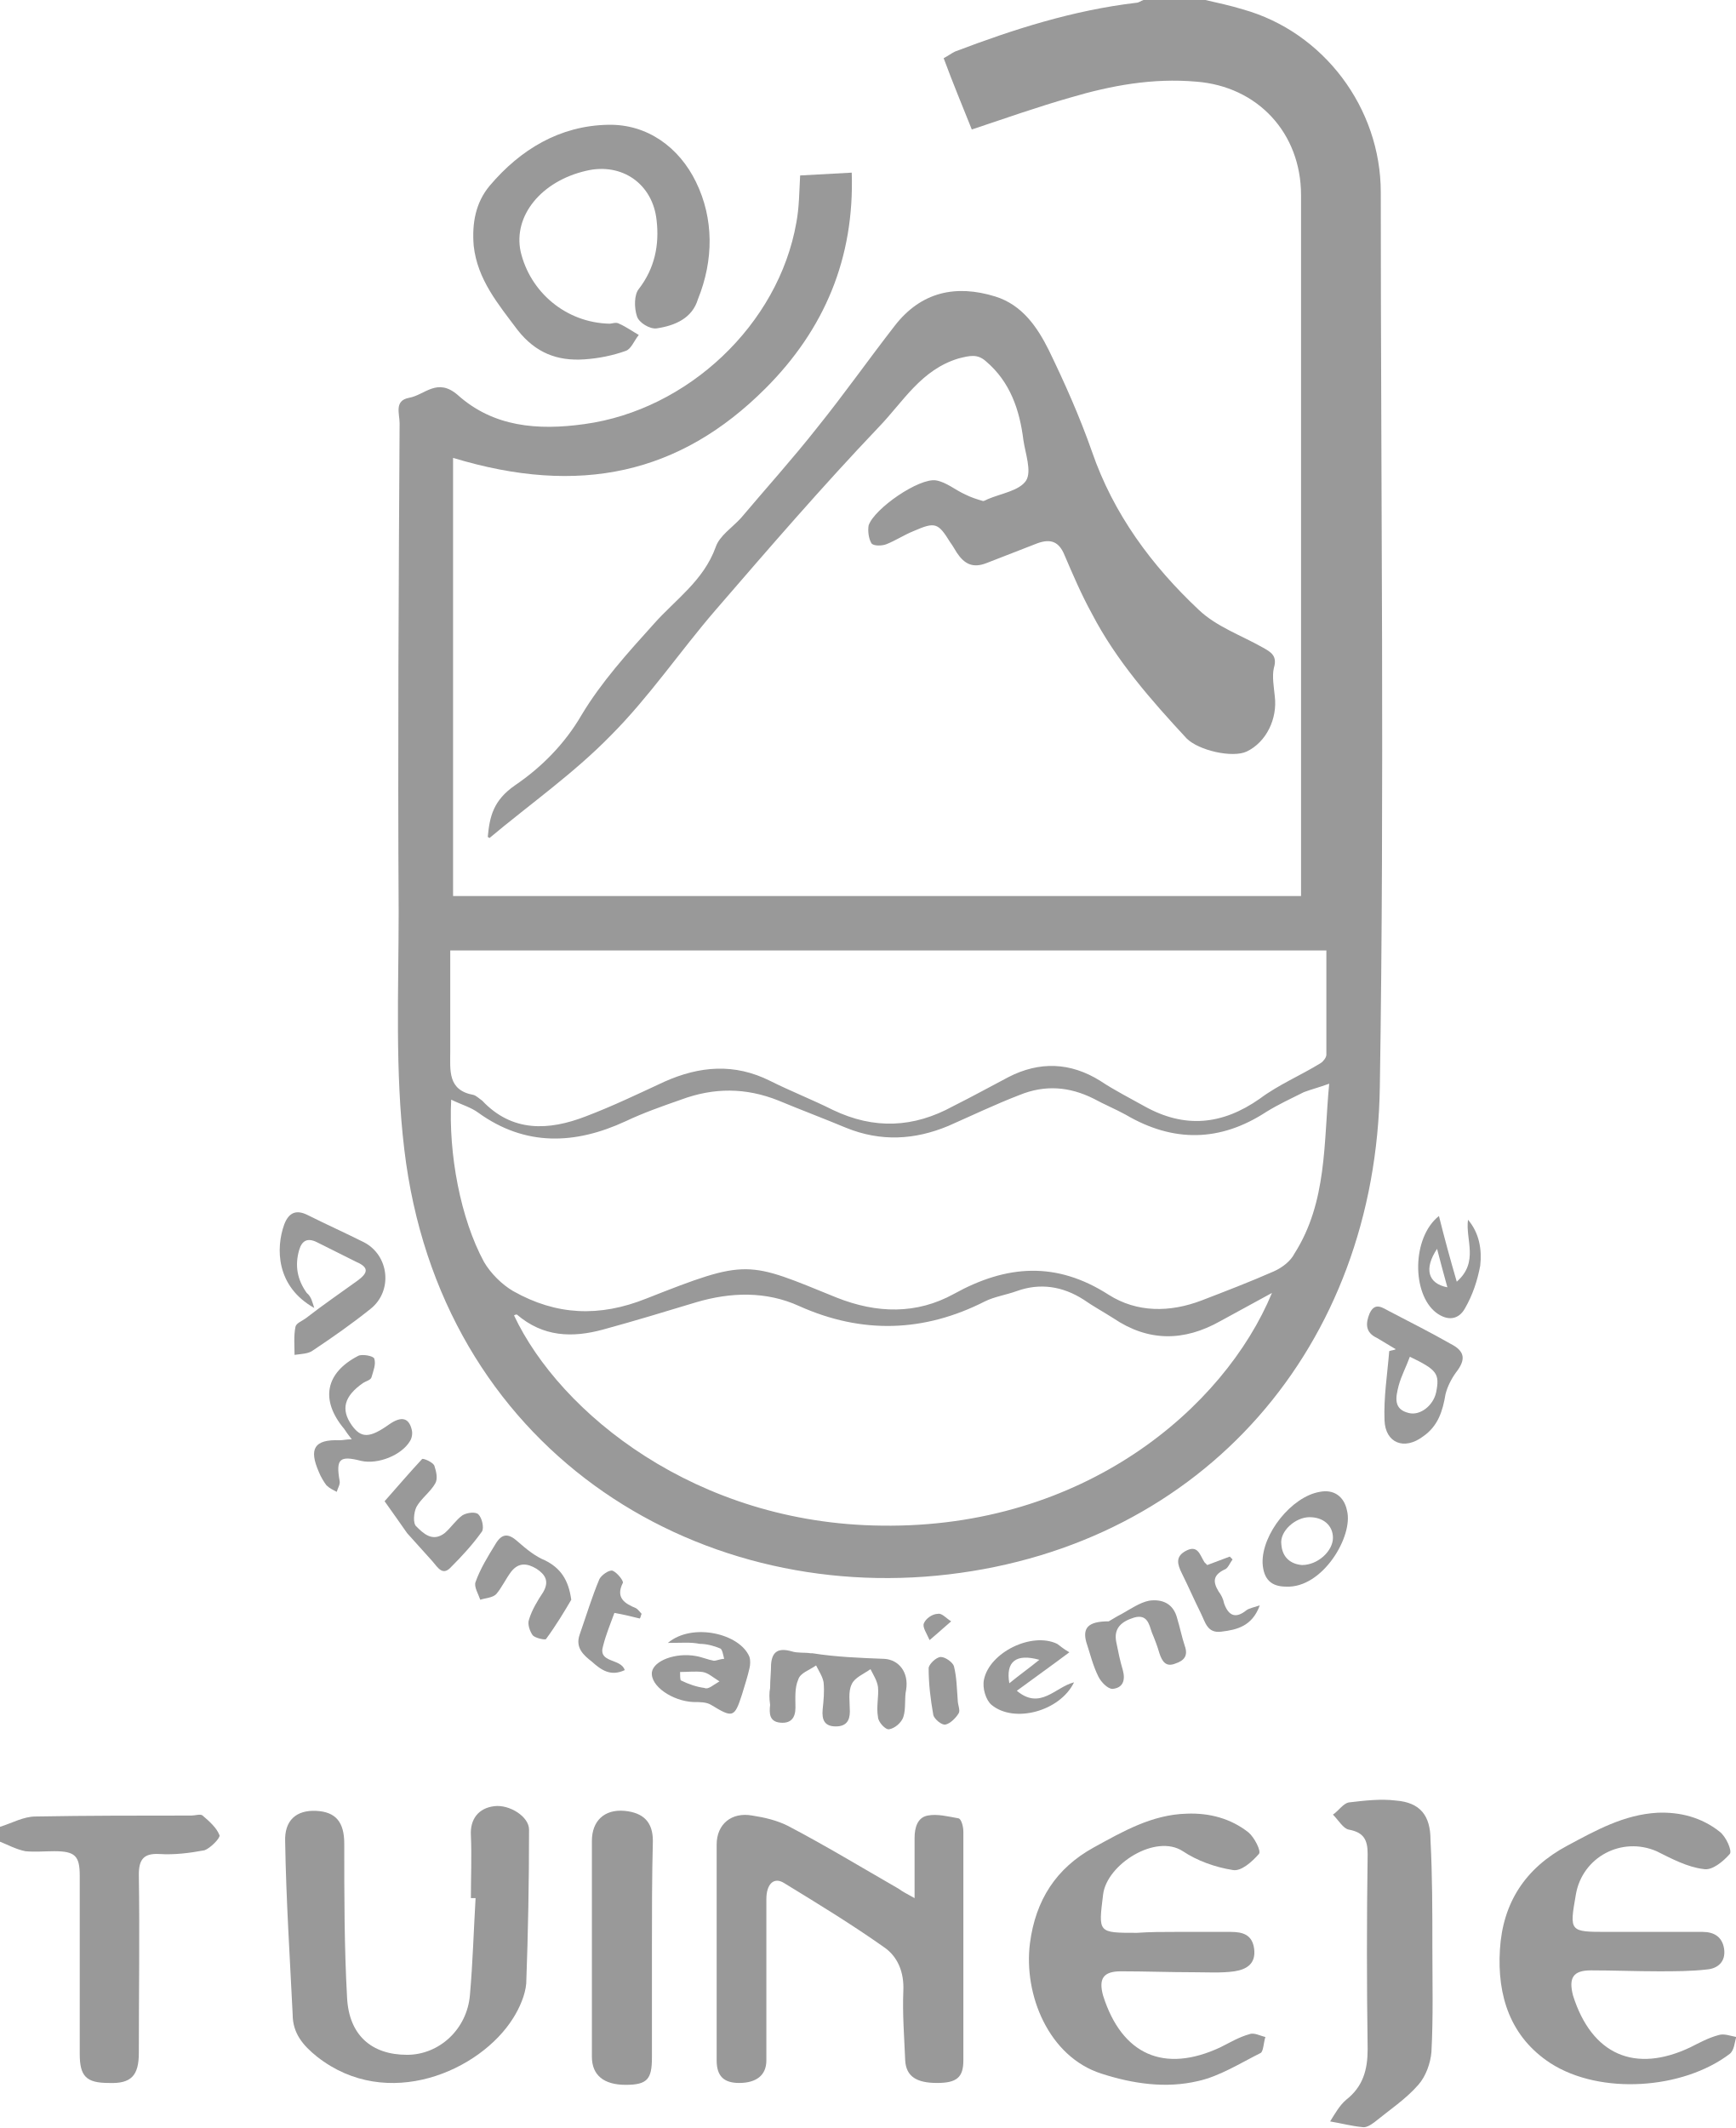
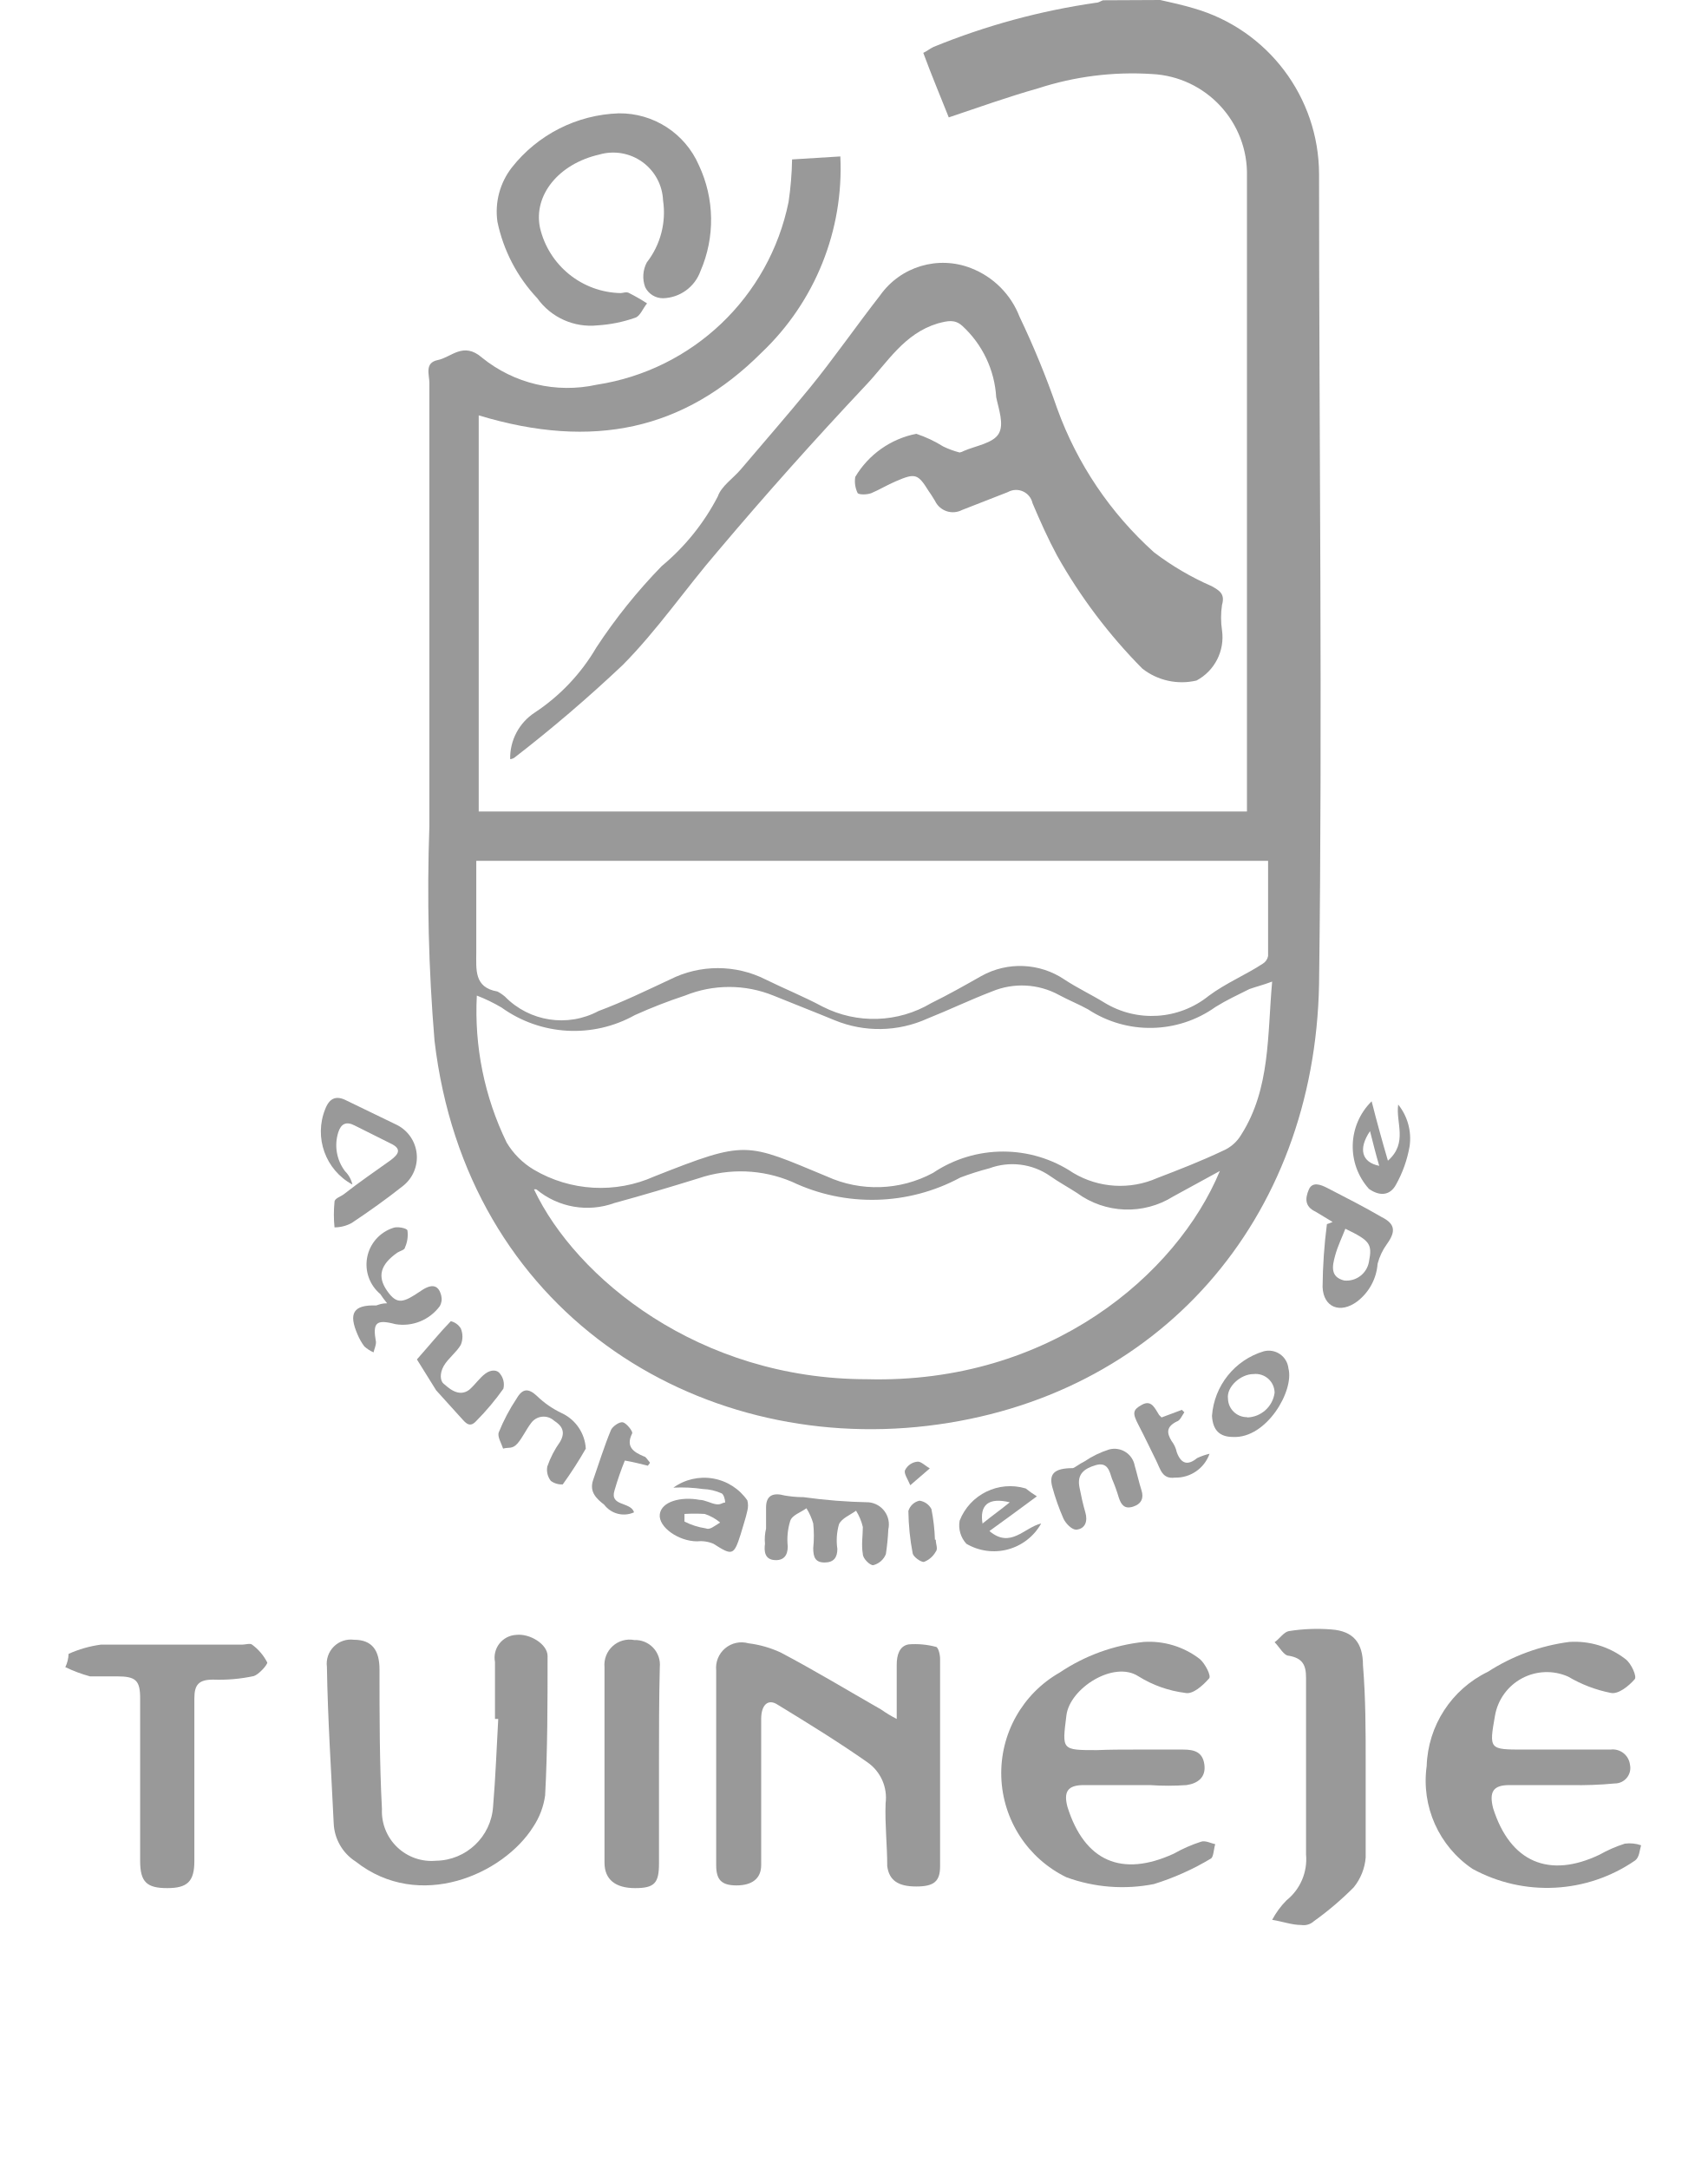
- <svg xmlns="http://www.w3.org/2000/svg" version="1.1" id="Layer_1" x="0px" y="0px" viewBox="0 0 185 226.8" style="enable-background:new 0 0 185 226.8;" xml:space="preserve">
-   <style type="text/css">
- 	.st0{fill:#999999;}
- </style>
-   <g>
-     <path class="st0" d="M128.5,0c1.3,0.3,2.7,0.6,4,1c8.6,2.4,14.7,10.5,14.7,19.5c0,31.8,0.4,63.6-0.1,95.3   c-0.4,27.7-18.8,48.8-46,52C74,171,46.9,154.4,43.1,122.5c-1-8.3-0.6-16.9-0.6-25.3c-0.1-17.4,0-34.7,0.1-52.1c0-1-0.6-2.4,1-2.7   c1.7-0.3,3-2.2,5.2-0.3c3.8,3.4,8.5,3.8,13.5,3.1c11-1.5,20.7-10.6,22.6-21.5c0.3-1.6,0.3-3.2,0.4-5c1.7-0.1,3.5-0.2,5.5-0.3   c0.3,9.1-2.9,16.7-9.2,23c-9.1,9.1-19.8,11.5-33.3,7.4c0,15.5,0,31.1,0,46.7c30.1,0,60.1,0,90.4,0c0-0.7,0-1.5,0-2.2   c0-24.2,0-48.4,0-72.5c0-6.6-4.6-11.6-11.2-12.1c-4.6-0.4-9,0.4-13.4,1.7c-3.5,1-6.9,2.2-10.5,3.4c-1-2.5-2-4.9-3-7.6   c0.4-0.2,0.8-0.5,1.2-0.7c6.3-2.4,12.6-4.4,19.3-5.2c0.3,0,0.5-0.2,0.8-0.3C124.1,0,126.3,0,128.5,0z M141.7,115.5   c-1.1,0.4-1.9,0.6-2.7,0.9c-1.4,0.7-2.7,1.3-4,2.1c-4.9,3.2-9.9,3.3-15,0.3c-1.1-0.6-2.3-1.1-3.4-1.7c-2.6-1.3-5.2-1.5-7.9-0.4   c-2.6,1-5.1,2.2-7.6,3.3c-3.6,1.5-7.2,1.7-10.9,0.2c-2.4-1-4.8-1.9-7.2-2.9c-3.5-1.4-6.9-1.4-10.4-0.1c-2,0.7-4,1.4-5.9,2.3   c-5.4,2.5-10.7,2.7-15.7-0.9c-0.8-0.6-1.9-0.9-2.9-1.4c-0.3,5.8,1,12.7,3.5,17.3c0.7,1.2,1.9,2.4,3.1,3.1c4.6,2.6,9.2,2.8,14.2,0.8   c10.9-4.3,10.7-4,20.3-0.1c4.3,1.7,8.5,1.8,12.5-0.4c5.6-3.1,10.9-3.5,16.5,0.1c3,1.9,6.5,1.9,9.9,0.6c2.6-1,5.2-2,7.7-3.1   c0.9-0.4,1.8-1.1,2.2-1.9C141.5,128.1,141.1,121.8,141.7,115.5z M48,101.3c0,3.6,0,7.2,0,10.7c0,2.1-0.3,4.2,2.5,4.7   c0.3,0.1,0.6,0.4,0.9,0.6c3.2,3.4,7.1,3.2,11,1.7c2.9-1.1,5.6-2.4,8.4-3.7c3.8-1.7,7.5-2,11.3-0.1c2.2,1.1,4.5,2,6.7,3.1   c4.4,2.1,8.6,1.9,12.8-0.4c2-1,4-2.1,5.9-3.1c3.3-1.7,6.6-1.6,9.8,0.4c1.5,1,3.1,1.8,4.7,2.7c4.3,2.4,8.3,2,12.3-0.8   c2-1.5,4.4-2.5,6.5-3.8c0.3-0.2,0.6-0.6,0.6-0.9c0-3.7,0-7.3,0-11.1C110.4,101.3,79.3,101.3,48,101.3z M135.6,137.8   c-1.8,1-3.7,2-5.5,3c-3.9,2.2-7.7,2.2-11.4-0.3c-1.1-0.7-2.2-1.3-3.2-2c-2.2-1.4-4.6-1.8-7.1-0.9c-1.1,0.4-2.4,0.6-3.4,1.1   c-6.5,3.3-13.1,3.5-19.8,0.5c-3.5-1.6-7.3-1.5-11-0.4c-3.3,1-6.6,2-9.9,2.9c-3.3,0.9-6.4,0.8-9.2-1.6c0,0-0.2,0-0.3,0.1   c4.9,10.4,19.4,22.2,39.2,22.4C115.5,162.9,130.5,150.1,135.6,137.8z" />
-     <path class="st0" d="M0,194.7c1.3-0.4,2.5-1.1,3.8-1.1c5.5-0.1,11.1-0.1,16.6-0.1c0.4,0,1-0.2,1.2,0c0.7,0.6,1.5,1.3,1.8,2.1   c0.1,0.3-1,1.4-1.6,1.6c-1.6,0.3-3.2,0.5-4.8,0.4c-1.7-0.1-2.2,0.6-2.2,2.2c0.1,6.3,0,12.6,0,19c0,2.4-0.8,3.3-3.2,3.2   c-2.4,0-3.1-0.7-3.1-3.1c0-6.3,0-12.6,0-19c0-2.1-0.5-2.6-2.7-2.6c-1,0-2.1,0.1-3.1,0c-1-0.2-1.9-0.7-2.9-1.1   C0,195.7,0,195.2,0,194.7z" />
-     <path class="st0" d="M52,89.2c0.2-2.2,0.6-3.9,2.9-5.5c2.8-1.9,5.3-4.4,7.1-7.5c2.1-3.5,4.9-6.6,7.7-9.7c2.3-2.6,5.3-4.6,6.6-8.2   c0.4-1.2,1.8-2.1,2.7-3.1c2.7-3.2,5.5-6.3,8.1-9.6c2.9-3.6,5.5-7.3,8.3-10.9c2.8-3.6,6.5-4.4,10.7-3.1c2.9,0.9,4.5,3.3,5.7,5.7   c1.7,3.5,3.3,7.1,4.6,10.8c2.3,6.7,6.4,12.2,11.4,16.9c1.9,1.8,4.5,2.7,6.8,4c0.9,0.5,1.6,0.9,1.2,2.2c-0.2,0.9,0,2,0.1,3   c0.3,2.4-0.9,4.9-3,5.9c-1.5,0.7-5.1-0.1-6.4-1.4c-3.8-4.1-7.5-8.3-10.1-13.3c-1.1-2-2-4.1-2.9-6.2c-0.6-1.5-1.5-1.8-2.9-1.3   c-1.8,0.7-3.6,1.4-5.4,2.1c-1.5,0.6-2.4,0.1-3.2-1.1c-0.2-0.3-0.4-0.7-0.7-1.1c-1.3-2.1-1.6-2.2-3.9-1.2c-1,0.4-1.9,1-2.9,1.4   c-0.5,0.2-1.4,0.2-1.6-0.1c-0.3-0.5-0.4-1.3-0.3-1.9c0.6-1.8,5.4-5.1,7.2-4.8c1.1,0.2,2,1,3.1,1.5c0.6,0.3,1.2,0.5,1.9,0.7   c0.1,0,0.3-0.1,0.5-0.2c1.4-0.6,3.4-0.9,4.1-2c0.6-1-0.1-2.9-0.3-4.3c-0.4-3.2-1.4-6.2-4-8.4c-0.9-0.8-1.7-0.6-2.9-0.3   c-4,1.2-5.9,4.6-8.5,7.3c-6,6.3-11.7,12.9-17.4,19.5c-3.8,4.4-7.1,9.3-11.2,13.4c-3.9,4-8.6,7.3-12.9,10.9   C52.3,89.4,52.2,89.3,52,89.2z" />
-     <path class="st0" d="M97.5,202.3c0-2.5,0-4.5,0-6.4c0-1.1,0.3-2.2,1.4-2.4c1-0.2,2.2,0.1,3.3,0.3c0.3,0.1,0.5,0.9,0.5,1.4   c0,8.1,0,16.3,0,24.4c0,1.8-0.7,2.4-2.8,2.4c-2.2,0-3.3-0.7-3.4-2.4c-0.1-2.5-0.3-4.9-0.2-7.4c0.1-2-0.6-3.7-2.1-4.7   c-3.4-2.4-7-4.6-10.6-6.8c-1.1-0.7-1.9,0.1-1.9,1.7c0,4.6,0,9.3,0,13.9c0,1.1,0,2.2,0,3.3c0,1.6-1.1,2.4-2.9,2.4   c-1.6,0-2.4-0.7-2.4-2.4c0-7.7,0-15.3,0-23c0-2.2,1.6-3.5,3.8-3.1c1.3,0.2,2.6,0.5,3.8,1.1c4,2.1,7.8,4.4,11.8,6.7   C96.2,201.6,96.6,201.8,97.5,202.3z" />
-     <path class="st0" d="M50.2,202.3c0-2.2,0.1-4.5,0-6.7c-0.1-1.7,0.8-2.9,2.5-3.1c1.6-0.2,3.7,1.1,3.7,2.5c0,5.5-0.1,11-0.3,16.4   c-0.1,1.2-0.7,2.6-1.4,3.7c-3.5,5.6-13.4,10-20.9,4.1c-1.5-1.2-2.6-2.5-2.6-4.5c-0.3-6.1-0.7-12.3-0.8-18.4   c-0.1-2.3,1.2-3.4,3.3-3.3c2.1,0.1,3,1.2,3,3.5c0,5.5,0,11,0.3,16.4c0.2,4,2.6,6.1,6.4,6.1c3.4,0,6.4-2.7,6.7-6.4   c0.3-3.4,0.4-6.9,0.6-10.3C50.4,202.3,50.3,202.3,50.2,202.3z" />
-     <path class="st0" d="M175.5,205.9c2,0,4,0,6,0c1.2,0,2.1,0.5,2.3,1.8c0.2,1.4-0.7,2.1-1.8,2.2c-1.7,0.2-3.5,0.2-5.2,0.2   c-2.4,0-4.8-0.1-7.2-0.1c-1.9,0-2.4,0.8-1.9,2.7c2,6.3,6.6,8.3,12.5,5.5c1-0.5,1.9-1,3-1.3c0.6-0.2,1.3,0.1,1.9,0.2   c-0.2,0.6-0.2,1.4-0.7,1.8c-5,3.8-13.8,4.4-19.1,1c-4.3-2.8-5.7-7.2-5.4-12.1c0.3-5,2.7-8.7,7.2-11.1c3-1.6,6-3.3,9.6-3.5   c2.4-0.1,4.7,0.5,6.6,2c0.7,0.5,1.4,2.1,1.1,2.4c-0.7,0.8-1.9,1.8-2.8,1.6c-1.7-0.2-3.4-1.1-5-1.9c-3.7-1.6-7.9,0.6-8.6,4.6   c-0.7,4-0.7,4,3.4,4C172.6,205.9,174,205.9,175.5,205.9z" />
-     <path class="st0" d="M125.4,205.9c1.9,0,3.9,0,5.8,0c1.3,0,2.3,0.3,2.5,1.8c0.2,1.6-0.8,2.2-2.1,2.4c-1.4,0.2-2.9,0.1-4.3,0.1   c-2.6,0-5.2-0.1-7.8-0.1c-1.9,0-2.4,0.8-1.9,2.6c2,6.3,6.5,8.3,12.5,5.5c1-0.5,2-1.1,3.1-1.4c0.5-0.2,1.2,0.2,1.7,0.3   c-0.2,0.6-0.2,1.5-0.5,1.7c-2.2,1.1-4.4,2.5-6.7,3c-3.4,0.8-6.9,0.3-10.3-0.8c-5.6-1.8-8.3-8.4-7.6-13.9c0.6-4.6,2.8-8,6.8-10.2   c3.1-1.7,6.2-3.5,9.9-3.6c2.4-0.1,4.7,0.5,6.6,2c0.6,0.5,1.4,2,1.1,2.3c-0.7,0.8-1.9,1.9-2.8,1.7c-1.9-0.3-3.8-1-5.3-2   c-2.9-1.9-8.1,1.4-8.5,4.6c-0.5,4.1-0.6,4.1,3.6,4.1C122.6,205.9,124,205.9,125.4,205.9z" />
-     <path class="st0" d="M65,34.5c0.2,0,0.7-0.2,1,0c0.7,0.3,1.4,0.8,2.1,1.2c-0.5,0.6-0.8,1.5-1.4,1.7c-1.4,0.5-2.9,0.8-4.4,0.9   c-2.9,0.2-5.2-0.7-7.1-3.1c-2.1-2.8-4.3-5.4-4.7-9c-0.2-2.4,0.2-4.6,1.7-6.4c3.3-3.9,7.5-6.4,12.6-6.5c4.2-0.1,7.6,2.4,9.4,6.1   c1.9,3.9,1.9,8.3,0.2,12.5C73.8,33.9,72,34.7,70,35c-0.7,0.1-1.9-0.6-2.1-1.3c-0.3-0.9-0.3-2.3,0.2-2.9c1.7-2.2,2.2-4.7,1.9-7.3   c-0.4-3.9-3.7-6.2-7.5-5.3c-4.8,1.1-7.8,4.8-7,8.6C56.5,31.1,60.3,34.4,65,34.5z" />
-     <path class="st0" d="M152.7,207.5c0,3.7,0.1,7.5-0.1,11.2c-0.1,1.2-0.6,2.6-1.4,3.5c-1.3,1.5-3.1,2.7-4.7,4   c-0.4,0.3-0.9,0.6-1.3,0.5c-1.1-0.1-2.2-0.4-3.4-0.6c0.5-0.8,1-1.7,1.7-2.3c1.8-1.4,2.3-3.2,2.3-5.4c-0.1-6.9-0.1-13.9,0-20.8   c0-1.5-0.4-2.3-2-2.6c-0.6-0.1-1.1-1-1.7-1.6c0.6-0.4,1.1-1.2,1.7-1.3c1.7-0.2,3.4-0.4,5-0.2c2.6,0.2,3.7,1.6,3.7,4.2   C152.7,199.9,152.7,203.7,152.7,207.5z" />
-     <path class="st0" d="M69.5,207.7c0,3.9,0,7.7,0,11.6c0,2.3-0.5,2.9-2.8,2.9c-2.3,0-3.6-1-3.6-3c0-6,0-12,0-18.1c0-1.6,0-3.3,0-4.9   c0-2.1,1.3-3.4,3.5-3.2c2,0.2,3,1.2,3,3.2C69.5,200,69.5,203.9,69.5,207.7z" />
-     <path class="st0" d="M33.5,139.4c-4.1-2.3-4.1-6.4-3.2-8.9c0.5-1.3,1.3-1.6,2.5-1c2,1,4,1.9,6,2.9c2.7,1.4,3.1,5.2,0.7,7.1   c-2,1.6-4,3-6.1,4.4c-0.5,0.4-1.3,0.4-2,0.5c0-1-0.1-2,0.1-3c0.1-0.4,0.7-0.6,1.1-0.9c1.8-1.4,3.7-2.7,5.5-4c1.1-0.8,1.3-1.4-0.1-2   c-1.4-0.7-2.8-1.4-4.2-2.1c-1-0.5-1.6-0.2-1.9,0.8c-0.5,1.7-0.2,3.2,0.8,4.6C33.2,138.2,33.3,138.8,33.5,139.4z" />
-     <path class="st0" d="M82.1,179.9c0-0.9,0.1-1.7,0.1-2.5c0.1-1.4,0.8-1.8,2.2-1.4c0.6,0.2,1.4,0.1,2,0.2c0.1,0,0.1,0,0.2,0   c2.5,0.4,5.1,0.5,7.7,0.6c1.5,0.1,2.6,1.4,2.3,3.3c-0.2,0.9,0,2-0.3,2.9c-0.2,0.6-0.9,1.2-1.5,1.3c-0.4,0.1-1.2-0.8-1.2-1.3   c-0.2-1.1,0.1-2.2,0-3.2c-0.1-0.7-0.5-1.3-0.8-1.9c-0.7,0.5-1.7,0.9-2,1.6c-0.4,0.8-0.2,1.9-0.2,2.9c0,1-0.4,1.6-1.5,1.6   c-1.2,0-1.5-0.7-1.4-1.8c0.1-1,0.2-1.9,0.1-2.9c-0.1-0.6-0.5-1.2-0.8-1.8c-0.7,0.5-1.7,0.8-1.9,1.5c-0.4,0.9-0.3,2-0.3,3   c0,1.1-0.5,1.7-1.6,1.6c-1.2-0.1-1.2-1-1.1-1.9C82,181,82,180.4,82.1,179.9z" />
-     <path class="st0" d="M148.8,143.8c-0.7-0.4-1.3-0.8-2-1.2c-1.3-0.6-1.2-1.6-0.8-2.6c0.6-1.3,1.4-0.6,2.2-0.2   c2.1,1.1,4.3,2.2,6.4,3.4c1.6,0.8,1.7,1.7,0.6,3.1c-0.5,0.7-0.9,1.5-1.1,2.3c-0.3,1.8-0.8,3.4-2.4,4.5c-2,1.5-4,0.7-4.1-1.7   c-0.1-2.5,0.3-4.9,0.5-7.4C148.4,143.9,148.6,143.9,148.8,143.8z M150.3,144.6c-0.4,1.1-0.9,2-1.2,3.1c-0.3,1.2-0.6,2.5,1.1,2.9   c1.2,0.3,2.6-0.8,2.9-2.2C153.5,146.4,153.2,146,150.3,144.6z" />
-     <path class="st0" d="M37.5,153.4c-0.4-0.5-0.6-0.8-0.8-1.1c-2.6-3.1-2-6,1.5-7.8c0.4-0.2,1.6,0,1.7,0.3c0.2,0.6-0.1,1.3-0.3,2   c-0.1,0.3-0.6,0.4-0.9,0.6c-2,1.4-2.4,2.8-1.2,4.5c1,1.4,1.9,1.4,4-0.1c1.3-0.9,2.1-0.7,2.4,0.6c0.1,0.4,0,0.9-0.2,1.2   c-0.9,1.5-3.4,2.5-5.2,2.1c-2.3-0.6-2.7-0.2-2.3,2.1c0.1,0.4-0.2,0.8-0.3,1.2c-0.4-0.2-0.8-0.4-1.1-0.7c-0.3-0.4-0.6-0.9-0.8-1.4   c-1.1-2.5-0.5-3.5,2.2-3.4C36.6,153.5,36.9,153.4,37.5,153.4z" />
-     <path class="st0" d="M71.2,175.1c2.6-2.2,7.7-1,8.7,1.5c0.1,0.3,0.1,0.8,0,1.2c-0.2,0.9-0.5,1.8-0.8,2.8c-0.8,2.5-1,2.5-3.3,1.1   c-0.5-0.3-1.2-0.3-1.9-0.3c-2.2-0.1-4.6-1.7-4.4-3.2c0.2-1.2,2.5-2.1,4.7-1.7c0.6,0.1,1.3,0.4,1.9,0.5c0.3,0,0.7-0.2,1.1-0.2   c-0.1-0.4-0.2-1-0.4-1.1c-0.7-0.3-1.5-0.5-2.2-0.5C73.6,175,72.7,175.1,71.2,175.1z M76.7,179.2c-0.8-0.5-1.2-0.9-1.8-1   c-0.8-0.1-1.6,0-2.4,0c0,0.3,0,0.9,0.1,0.9c0.8,0.4,1.7,0.7,2.5,0.8C75.5,180.1,76,179.6,76.7,179.2z" />
-     <path class="st0" d="M60.9,170.5c-0.7,1.2-1.6,2.7-2.7,4.2c-0.1,0.1-1.1-0.1-1.4-0.4c-0.3-0.4-0.6-1.2-0.4-1.7c0.3-1,0.9-2,1.5-2.9   c0.7-1.2,0.2-1.9-0.7-2.5c-1-0.6-1.9-0.7-2.7,0.3c-0.6,0.8-1,1.7-1.6,2.4c-0.4,0.4-1.1,0.4-1.7,0.6c-0.2-0.6-0.7-1.4-0.5-1.9   c0.5-1.4,1.3-2.7,2.1-4c0.7-1.2,1.4-1.2,2.4-0.3c0.9,0.8,1.9,1.6,2.9,2C59.7,167.1,60.6,168.3,60.9,170.5z" />
-     <path class="st0" d="M118.2,172.8c0.2-0.1,0.8-0.5,1.4-0.8c0.9-0.5,1.9-1.2,2.9-1.4c1.4-0.2,2.6,0.3,3,1.9c0.3,1,0.5,2,0.8,2.9   c0.4,1.1-0.1,1.6-1,1.9c-1,0.4-1.4-0.2-1.7-1.1c-0.2-0.7-0.5-1.5-0.8-2.2c-0.3-0.9-0.5-2-1.9-1.6c-1.3,0.4-2.2,1.1-1.9,2.6   c0.2,1,0.4,2,0.7,3c0.3,1.1,0,1.9-1.1,2c-0.5,0-1.2-0.7-1.5-1.3c-0.6-1.2-0.9-2.5-1.3-3.7C115.4,173.5,116,172.8,118.2,172.8z" />
-     <path class="st0" d="M41,160c1.5-1.7,2.7-3.1,4-4.5c0.1-0.1,1.1,0.3,1.3,0.7c0.2,0.6,0.4,1.4,0.1,1.9c-0.5,0.9-1.5,1.6-2,2.5   c-0.3,0.6-0.4,1.8,0,2.1c0.7,0.7,1.7,1.7,3,0.7c0.7-0.6,1.2-1.4,1.9-1.9c0.5-0.3,1.4-0.4,1.7-0.1c0.4,0.4,0.6,1.4,0.4,1.8   c-1,1.4-2.1,2.6-3.3,3.8c-0.9,1-1.4,0.1-2-0.6c-0.9-1-1.8-2-2.7-3C42.7,162.4,42,161.4,41,160z" />
-     <path class="st0" d="M137.1,169.1c-1.6,0-2.4-0.8-2.5-2.5c-0.1-3.1,3.1-7.1,6.1-7.6c1.5-0.3,2.6,0.5,2.9,2   C144.3,163.7,141,169.3,137.1,169.1z M138.8,166.8c1.7,0,3.3-1.5,3.3-2.9c0-1.3-1-2.2-2.5-2.2c-1.5,0-3.2,1.5-3,2.9   C136.7,166,137.6,166.7,138.8,166.8z" />
-     <path class="st0" d="M114,176.1c-2,1.5-3.7,2.7-5.6,4.1c2.5,2.1,4.1-0.4,6.1-0.9c-1.5,3.1-6.4,4.4-8.8,2.4c-0.6-0.5-1-1.8-0.8-2.7   c0.6-2.9,5.1-5.1,7.8-3.8C113,175.4,113.3,175.7,114,176.1z M107.6,179.4c1.1-0.9,2.1-1.6,3.2-2.5   C108.3,176.2,107.2,177.1,107.6,179.4z" />
-     <path class="st0" d="M153.4,129.6c0.6,2.4,1.2,4.6,1.9,7c2.4-2.1,0.9-4.5,1.2-6.6c1.2,1.4,1.5,3.2,1.3,4.9   c-0.3,1.6-0.8,3.1-1.6,4.5c-0.7,1.3-1.9,1.4-3.1,0.5C150.5,137.9,150.5,131.9,153.4,129.6z M154.3,137.2c-0.4-1.4-0.7-2.6-1.1-4.1   C151.8,135.2,152.2,136.8,154.3,137.2z" />
-     <path class="st0" d="M68.2,172.5c-0.8-0.2-1.6-0.4-2.7-0.6c-0.4,1.1-0.9,2.3-1.2,3.5c-0.6,1.9,1.9,1.3,2.3,2.6   c-1.5,0.7-2.5,0-3.5-0.9c-0.9-0.7-1.8-1.5-1.3-2.9c0.7-2,1.3-4,2.1-5.9c0.2-0.4,1-1,1.4-0.9c0.5,0.2,1.2,1.1,1.1,1.3   c-0.8,1.6,0.2,2.2,1.4,2.7c0.2,0.1,0.4,0.4,0.6,0.6C68.3,172.2,68.3,172.4,68.2,172.5z" />
-     <path class="st0" d="M134.3,171.1c-0.8,2.2-2.4,2.6-4.1,2.8c-1.5,0.2-1.7-1-2.2-2c-0.7-1.4-1.3-2.8-2-4.2c-0.5-1-0.7-1.8,0.4-2.4   c1.3-0.7,1.5,0.4,2,1.2c0.1,0.1,0.2,0.2,0.3,0.3c0.8-0.3,1.6-0.6,2.4-0.9c0.1,0.1,0.2,0.2,0.3,0.3c-0.3,0.4-0.5,1-0.9,1.1   c-1.2,0.6-1.2,1.3-0.6,2.3c0.3,0.4,0.5,0.8,0.6,1.3c0.5,1.4,1.3,1.6,2.4,0.7C133.2,171.4,133.7,171.3,134.3,171.1z" />
-     <path class="st0" d="M102.1,181.2c0,0.5,0.3,1.1,0.1,1.4c-0.3,0.5-0.9,1.1-1.4,1.2c-0.4,0.1-1.2-0.6-1.3-1c-0.3-1.7-0.5-3.3-0.5-5   c0-0.4,0.8-1.2,1.3-1.2c0.5,0,1.3,0.6,1.4,1C102,178.8,102,180,102.1,181.2C102.1,181.2,102.1,181.2,102.1,181.2z" />
-     <path class="st0" d="M99.1,174.8c-0.3-0.7-0.8-1.4-0.6-1.8c0.2-0.5,0.9-1,1.5-1c0.4-0.1,0.9,0.5,1.4,0.8   C100.8,173.3,100.4,173.7,99.1,174.8z" />
-   </g>
+ <svg xmlns="http://www.w3.org/2000/svg" id="Layer_1" data-name="Layer 1" viewBox="0 0 63 80">
+   <defs>
+     <style>.cls-1{fill:#999;}</style>
+   </defs>
+   <path class="cls-1" d="M42.8,0c.41.09.85.19,1.25.31a6.38,6.38,0,0,1,4.61,6.11c0,10,.13,19.93,0,29.87C48.5,45,42.74,51.58,34.21,52.59s-17-4.2-18.18-14.2a66.82,66.82,0,0,1-.19-7.93c0-5.45,0-10.87,0-16.33,0-.31-.19-.75.31-.85s.94-.69,1.63-.09a5,5,0,0,0,4.23,1,8.54,8.54,0,0,0,7.08-6.74,12.21,12.21,0,0,0,.13-1.57L31,5.77A9.36,9.36,0,0,1,28.1,13c-2.85,2.85-6.21,3.6-10.44,2.32V29.93H46V6.52a3.69,3.69,0,0,0-3.51-3.79,11.24,11.24,0,0,0-4.2.53c-1.1.31-2.16.69-3.29,1.07-.31-.78-.63-1.54-.94-2.38.13-.06.25-.16.38-.22a25.41,25.41,0,0,1,6-1.63c.09,0,.16-.06.25-.09Zm4.14,36.2c-.34.13-.6.19-.85.28-.44.22-.85.41-1.25.66a4.16,4.16,0,0,1-4.7.09c-.34-.19-.72-.34-1.07-.53a2.86,2.86,0,0,0-2.48-.13c-.81.31-1.6.69-2.38,1a4.31,4.31,0,0,1-3.42.06c-.75-.31-1.5-.6-2.26-.91a4.34,4.34,0,0,0-3.26,0,18.83,18.83,0,0,0-1.85.72,4.59,4.59,0,0,1-4.92-.28,6.12,6.12,0,0,0-.91-.44,11.08,11.08,0,0,0,1.1,5.42,2.88,2.88,0,0,0,1,1,4.85,4.85,0,0,0,4.45.25c3.42-1.35,3.35-1.25,6.36,0a4.41,4.41,0,0,0,3.92-.13,4.64,4.64,0,0,1,5.17,0,3.38,3.38,0,0,0,3.1.19c.81-.31,1.63-.63,2.41-1a1.44,1.44,0,0,0,.69-.6C46.87,40.15,46.75,38.17,46.93,36.2ZM17.57,31.75V35.1c0,.66-.09,1.32.78,1.47a1.47,1.47,0,0,1,.28.19,2.91,2.91,0,0,0,3.45.53c.91-.34,1.75-.75,2.63-1.16a3.92,3.92,0,0,1,3.54,0c.69.34,1.41.63,2.1,1a4.15,4.15,0,0,0,4-.13c.63-.31,1.25-.66,1.85-1a2.93,2.93,0,0,1,3.07.13c.47.31,1,.56,1.47.85a3.35,3.35,0,0,0,3.85-.25c.63-.47,1.38-.78,2-1.19a.42.42,0,0,0,.19-.28V31.75ZM45,43.19l-1.72.94A3.16,3.16,0,0,1,39.73,44c-.34-.22-.69-.41-1-.63a2.44,2.44,0,0,0-2.23-.28,10.6,10.6,0,0,0-1.07.34,6.87,6.87,0,0,1-6.21.16,4.84,4.84,0,0,0-3.45-.13c-1,.31-2.07.63-3.1.91a2.93,2.93,0,0,1-2.88-.5.15.15,0,0,0-.09,0c1.54,3.26,6.08,7,12.28,7C38.72,51.05,43.42,47,45,43.19Z" />
+   <path class="cls-1" d="M2.53,61a4.28,4.28,0,0,1,1.19-.34c1.72,0,3.48,0,5.2,0,.13,0,.31-.06.38,0a1.87,1.87,0,0,1,.56.66c0,.09-.31.44-.5.5a6.1,6.1,0,0,1-1.5.13c-.53,0-.69.19-.69.69,0,2,0,3.95,0,6,0,.75-.25,1-1,1s-1-.22-1-1v-6c0-.66-.16-.81-.85-.81-.31,0-.66,0-1,0a5.38,5.38,0,0,1-.91-.34A1.22,1.22,0,0,0,2.53,61Z" />
+   <path class="cls-1" d="M18.82,28a2,2,0,0,1,.91-1.72A7.27,7.27,0,0,0,22,23.88a20.15,20.15,0,0,1,2.41-3,8.31,8.31,0,0,0,2.07-2.57c.13-.38.56-.66.85-1,.85-1,1.72-2,2.54-3s1.72-2.29,2.6-3.42a2.84,2.84,0,0,1,3.35-1,3.13,3.13,0,0,1,1.79,1.79A32.27,32.27,0,0,1,39,15.07a13.13,13.13,0,0,0,3.57,5.3,10.3,10.3,0,0,0,2.13,1.25c.28.16.5.28.38.69a3.19,3.19,0,0,0,0,.94,1.81,1.81,0,0,1-.94,1.85,2.36,2.36,0,0,1-2-.44A19.51,19.51,0,0,1,39,20.5c-.34-.63-.63-1.28-.91-1.94a.62.62,0,0,0-.91-.41l-1.69.66a.73.73,0,0,1-1-.34c-.06-.09-.13-.22-.22-.34-.41-.66-.5-.69-1.22-.38-.31.13-.6.31-.91.44-.16.06-.44.06-.5,0a1,1,0,0,1-.09-.6A3.38,3.38,0,0,1,33.8,16a4.6,4.6,0,0,1,1,.47,3.34,3.34,0,0,0,.6.22.53.53,0,0,0,.16-.06c.44-.19,1.07-.28,1.28-.63s0-.91-.09-1.35a3.88,3.88,0,0,0-1.25-2.63c-.28-.25-.53-.19-.91-.09-1.25.38-1.85,1.44-2.66,2.29-1.88,2-3.67,4-5.45,6.11-1.19,1.38-2.23,2.91-3.51,4.2a52.89,52.89,0,0,1-4,3.42S18.89,28,18.82,28Z" />
+   <path class="cls-1" d="M33.08,63.4v-2c0-.34.09-.69.44-.75a3,3,0,0,1,1,.09c.09,0,.16.28.16.44v7.65c0,.56-.22.75-.88.75s-1-.22-1.07-.75c0-.78-.09-1.54-.06-2.32A1.59,1.59,0,0,0,32,65c-1.07-.75-2.19-1.44-3.32-2.13-.34-.22-.6,0-.6.53v5.39c0,.5-.34.75-.91.75s-.75-.22-.75-.75V61.61a.94.94,0,0,1,1.19-1,4,4,0,0,1,1.19.34c1.25.66,2.44,1.38,3.7,2.1A4.81,4.81,0,0,0,33.08,63.4Z" />
+   <path class="cls-1" d="M18.26,63.4c0-.69,0-1.41,0-2.1a.84.84,0,0,1,.78-1c.5-.06,1.16.34,1.16.78,0,1.72,0,3.45-.09,5.14a2.77,2.77,0,0,1-.44,1.16c-1.1,1.75-4.2,3.13-6.55,1.28a1.76,1.76,0,0,1-.81-1.41c-.09-1.91-.22-3.85-.25-5.77a.89.89,0,0,1,1-1c.66,0,.94.38.94,1.1,0,1.72,0,3.45.09,5.14a1.83,1.83,0,0,0,2,1.91,2.14,2.14,0,0,0,2.1-2c.09-1.07.13-2.16.19-3.23Z" />
+   <path class="cls-1" d="M57.53,64.53h1.88a.64.64,0,0,1,.72.56.57.57,0,0,1-.56.69,14.17,14.17,0,0,1-1.63.06c-.75,0-1.5,0-2.26,0-.6,0-.75.25-.6.85.63,2,2.07,2.6,3.92,1.72a5,5,0,0,1,.94-.41,1.3,1.3,0,0,1,.6.06c-.06.19-.06.44-.22.56a5.73,5.73,0,0,1-6,.31,3.92,3.92,0,0,1-1.69-3.79,4,4,0,0,1,2.26-3.48,7.26,7.26,0,0,1,3-1.1,3.06,3.06,0,0,1,2.07.63c.22.16.44.66.34.75-.22.25-.6.56-.88.5a5,5,0,0,1-1.57-.6,1.94,1.94,0,0,0-2.7,1.44c-.22,1.25-.22,1.25,1.07,1.25Z" />
+   <path class="cls-1" d="M41.83,64.53h1.82c.41,0,.72.09.78.56s-.25.69-.66.75a9.68,9.68,0,0,1-1.35,0c-.81,0-1.63,0-2.44,0-.6,0-.75.25-.6.81.63,2,2,2.6,3.92,1.72a5.42,5.42,0,0,1,1-.44c.16-.06.38.06.53.09-.06.19-.06.47-.16.53a9.6,9.6,0,0,1-2.1.94,6,6,0,0,1-3.23-.25,4.27,4.27,0,0,1-.25-7.55,6.88,6.88,0,0,1,3.1-1.13,3.06,3.06,0,0,1,2.07.63c.19.16.44.63.34.72-.22.25-.6.6-.88.53A4.26,4.26,0,0,1,42,61.83c-.91-.6-2.54.44-2.66,1.44-.16,1.28-.19,1.28,1.13,1.28C40.95,64.53,41.39,64.53,41.83,64.53Z" />
+   <path class="cls-1" d="M22.9,10.81c.06,0,.22-.06.31,0a7,7,0,0,1,.66.38c-.16.19-.25.47-.44.53a5.14,5.14,0,0,1-1.38.28,2.42,2.42,0,0,1-2.23-1,5.85,5.85,0,0,1-1.47-2.82,2.65,2.65,0,0,1,.53-2,5.24,5.24,0,0,1,3.95-2,3.18,3.18,0,0,1,2.95,1.91A4.74,4.74,0,0,1,25.84,10a1.51,1.51,0,0,1-1.38,1,.73.73,0,0,1-.66-.41,1.12,1.12,0,0,1,.06-.91,3,3,0,0,0,.6-2.29A1.84,1.84,0,0,0,22.11,5.7c-1.5.34-2.44,1.5-2.19,2.7A3.12,3.12,0,0,0,22.9,10.81Z" />
+   <path class="cls-1" d="M50.38,65c0,1.16,0,2.35,0,3.51a2,2,0,0,1-.44,1.1,11.49,11.49,0,0,1-1.47,1.25A.56.56,0,0,1,48,71c-.34,0-.69-.13-1.07-.19a3.07,3.07,0,0,1,.53-.72,1.94,1.94,0,0,0,.72-1.69c0-2.16,0-4.36,0-6.52,0-.47-.13-.72-.63-.81-.19,0-.34-.31-.53-.5.19-.13.34-.38.53-.41a6.63,6.63,0,0,1,1.57-.06c.81.06,1.16.5,1.16,1.32C50.38,62.65,50.38,63.84,50.38,65Z" />
+   <path class="cls-1" d="M24.31,65.09v3.64c0,.72-.16.91-.88.91s-1.13-.31-1.13-.94V61.49a.93.93,0,0,1,1.1-1,.91.91,0,0,1,.94,1C24.31,62.68,24.31,63.9,24.31,65.09Z" />
+   <path class="cls-1" d="M13,43.69a2.22,2.22,0,0,1-1-2.79c.16-.41.41-.5.78-.31.63.31,1.25.6,1.88.91a1.34,1.34,0,0,1,.22,2.23c-.63.5-1.25.94-1.91,1.38a1.33,1.33,0,0,1-.63.16,4.72,4.72,0,0,1,0-.94c0-.13.22-.19.34-.28.56-.44,1.16-.85,1.72-1.25.34-.25.41-.44,0-.63l-1.32-.66c-.31-.16-.5-.06-.6.25a1.58,1.58,0,0,0,.25,1.44A1,1,0,0,1,13,43.69Z" />
+   <path class="cls-1" d="M28.26,56.38c0-.28,0-.53,0-.78,0-.44.25-.56.69-.44a4.25,4.25,0,0,0,.63.06h.06a20.32,20.32,0,0,0,2.41.19.82.82,0,0,1,.72,1,8.93,8.93,0,0,1-.09.91.68.68,0,0,1-.47.41c-.13,0-.38-.25-.38-.41-.06-.34,0-.69,0-1a2,2,0,0,0-.25-.6c-.22.16-.53.28-.63.5a2.16,2.16,0,0,0-.06.91c0,.31-.13.5-.47.5S30,57.44,30,57.1a4.41,4.41,0,0,0,0-.91,2.23,2.23,0,0,0-.25-.56c-.22.16-.53.25-.6.47a2.35,2.35,0,0,0-.09.94c0,.34-.16.53-.5.5s-.38-.31-.34-.6A1.69,1.69,0,0,1,28.26,56.38Z" />
+   <path class="cls-1" d="M49.16,45.07l-.63-.38c-.41-.19-.38-.5-.25-.81s.44-.19.69-.06c.66.34,1.35.69,2,1.07.5.25.53.53.19,1a2.18,2.18,0,0,0-.34.72A1.93,1.93,0,0,1,50.07,48c-.63.47-1.25.22-1.28-.53a19.22,19.22,0,0,1,.16-2.32A2,2,0,0,0,49.16,45.07Zm.47.25c-.13.34-.28.63-.38,1s-.19.78.34.91a.84.84,0,0,0,.91-.69C50.63,45.88,50.54,45.76,49.63,45.32Z" />
+   <path class="cls-1" d="M14.28,48.07c-.13-.16-.19-.25-.25-.34a1.42,1.42,0,0,1,.47-2.44c.13-.06.5,0,.53.09a1.14,1.14,0,0,1-.09.63c0,.09-.19.13-.28.19-.63.44-.75.88-.38,1.41s.6.44,1.25,0q.61-.42.75.19a.51.51,0,0,1-.06.38,1.69,1.69,0,0,1-1.63.66c-.72-.19-.85-.06-.72.66,0,.13-.06.25-.09.38a1.29,1.29,0,0,1-.34-.22,2,2,0,0,1-.25-.44c-.34-.78-.16-1.1.69-1.07C14,48.11,14.09,48.07,14.28,48.07Z" />
+   <path class="cls-1" d="M24.84,54.87a1.94,1.94,0,0,1,2.73.47.76.76,0,0,1,0,.38c-.06.28-.16.56-.25.88-.25.78-.31.78-1,.34a1.2,1.2,0,0,0-.6-.09c-.69,0-1.44-.53-1.38-1s.78-.66,1.47-.53c.19,0,.41.13.6.16s.22-.06.34-.06c0-.13-.06-.31-.13-.34a1.83,1.83,0,0,0-.69-.16A5.58,5.58,0,0,0,24.84,54.87Zm1.72,1.28a1.74,1.74,0,0,0-.56-.31,6,6,0,0,0-.75,0c0,.09,0,.28,0,.28a2.53,2.53,0,0,0,.78.25C26.19,56.44,26.34,56.29,26.56,56.16Z" />
+   <path class="cls-1" d="M21.61,53.43a14.88,14.88,0,0,1-.85,1.32.68.68,0,0,1-.44-.13.66.66,0,0,1-.13-.53,3.58,3.58,0,0,1,.47-.91c.22-.38.06-.6-.22-.78a.57.57,0,0,0-.85.09c-.19.25-.31.53-.5.75s-.34.13-.53.19c-.06-.19-.22-.44-.16-.6a6.85,6.85,0,0,1,.66-1.25c.22-.38.44-.38.75-.09a3.38,3.38,0,0,0,.91.63A1.54,1.54,0,0,1,21.61,53.43Z" />
+   <path class="cls-1" d="M39.57,54.15c.06,0,.25-.16.44-.25a3.47,3.47,0,0,1,.91-.44.76.76,0,0,1,.94.6c.09.31.16.63.25.91s0,.5-.31.6-.44-.06-.53-.34a6.1,6.1,0,0,0-.25-.69c-.09-.28-.16-.63-.6-.5s-.69.34-.6.81c.06.31.13.63.22.94s0,.6-.34.63c-.16,0-.38-.22-.47-.41a8.52,8.52,0,0,1-.41-1.16C38.69,54.37,38.88,54.15,39.57,54.15Z" />
+   <path class="cls-1" d="M15.38,50.14c.47-.53.85-1,1.25-1.41A.59.59,0,0,1,17,49a.79.79,0,0,1,0,.6c-.16.28-.47.5-.63.78s-.13.56,0,.66.53.53.94.22c.22-.19.38-.44.6-.6s.44-.13.53,0a.64.64,0,0,1,.13.56,9.39,9.39,0,0,1-1,1.19c-.28.31-.44,0-.63-.19l-.85-.94Z" />
+   <path class="cls-1" d="M45.49,53c-.5,0-.75-.25-.78-.78a2.69,2.69,0,0,1,1.91-2.38.73.73,0,0,1,.91.63C47.75,51.3,46.72,53.06,45.49,53Zm.53-.72a1.05,1.05,0,0,0,1-.91.7.7,0,0,0-.78-.69c-.47,0-1,.47-.94.91A.7.7,0,0,0,46,52.27Z" />
+   <path class="cls-1" d="M38.25,55.19c-.63.47-1.16.85-1.75,1.28.78.66,1.28-.13,1.91-.28a2,2,0,0,1-2.76.75,1,1,0,0,1-.25-.85,2,2,0,0,1,2.44-1.19A4,4,0,0,0,38.25,55.19Zm-2,1c.34-.28.66-.5,1-.78C36.47,55.22,36.12,55.5,36.25,56.22Z" />
+   <path class="cls-1" d="M50.6,40.62c.19.75.38,1.44.6,2.19.75-.66.28-1.41.38-2.07A2,2,0,0,1,52,42.28a4.46,4.46,0,0,1-.5,1.41c-.22.41-.6.44-1,.16A2.34,2.34,0,0,1,50.6,40.62ZM50.88,43c-.13-.44-.22-.81-.34-1.28C50.1,42.37,50.23,42.87,50.88,43Z" />
+   <path class="cls-1" d="M23.9,54.06c-.25-.06-.5-.13-.85-.19a11.26,11.26,0,0,0-.38,1.1c-.19.6.6.41.72.81a.91.91,0,0,1-1.1-.28c-.28-.22-.56-.47-.41-.91.22-.63.41-1.25.66-1.85.06-.13.31-.31.44-.28s.38.34.34.41c-.25.5.06.69.44.85.06,0,.13.13.19.19S23.93,54,23.9,54.06Z" />
+   <path class="cls-1" d="M44.62,53.62a1.32,1.32,0,0,1-1.28.88c-.47.06-.53-.31-.69-.63S42.23,53,42,52.56s-.22-.56.13-.75.47.13.63.38l.09.09.75-.28.09.09c-.09.13-.16.31-.28.34-.38.19-.38.41-.19.72a1,1,0,0,1,.19.41c.16.44.41.5.75.22A2.25,2.25,0,0,1,44.62,53.62Z" />
+   <path class="cls-1" d="M34.52,56.79c0,.16.09.34,0,.44a.84.84,0,0,1-.44.38c-.13,0-.38-.19-.41-.31a8.85,8.85,0,0,1-.16-1.57.55.55,0,0,1,.41-.38.59.59,0,0,1,.44.31,6.91,6.91,0,0,1,.13,1.13Z" />
+   <path class="cls-1" d="M33.58,54.78c-.09-.22-.25-.44-.19-.56a.57.57,0,0,1,.47-.31c.13,0,.28.16.44.25Z" />
</svg>
